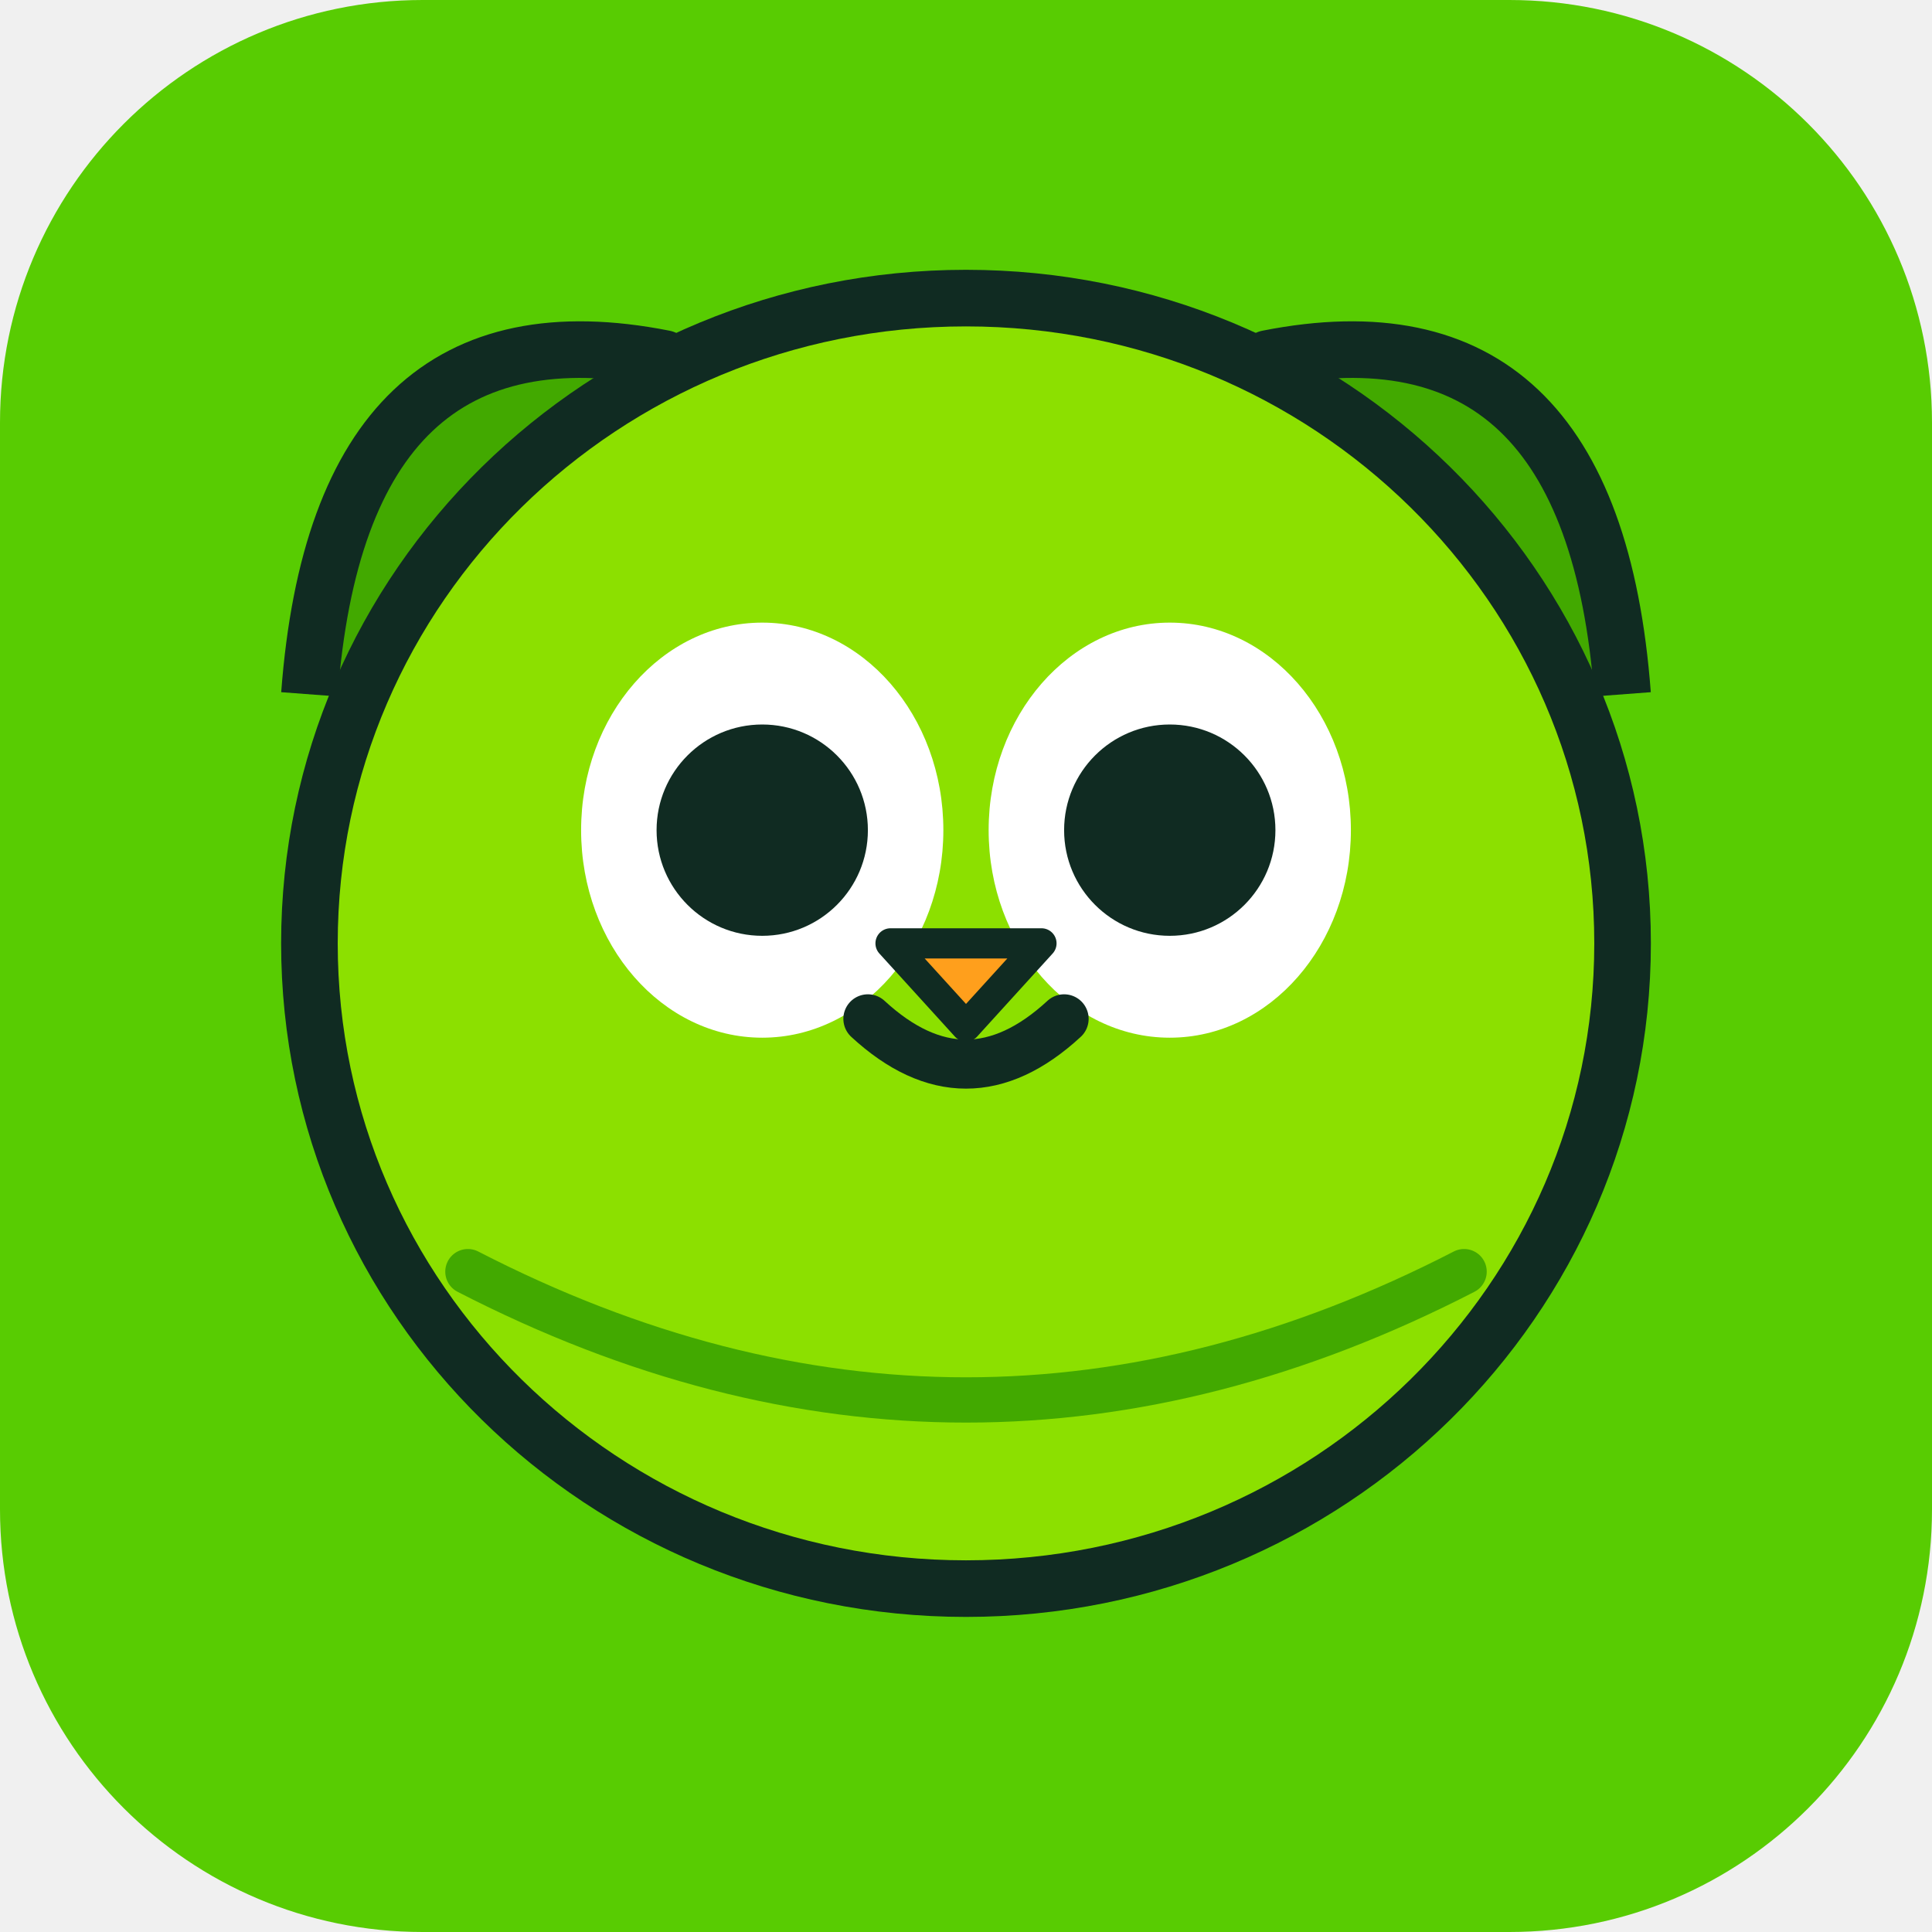
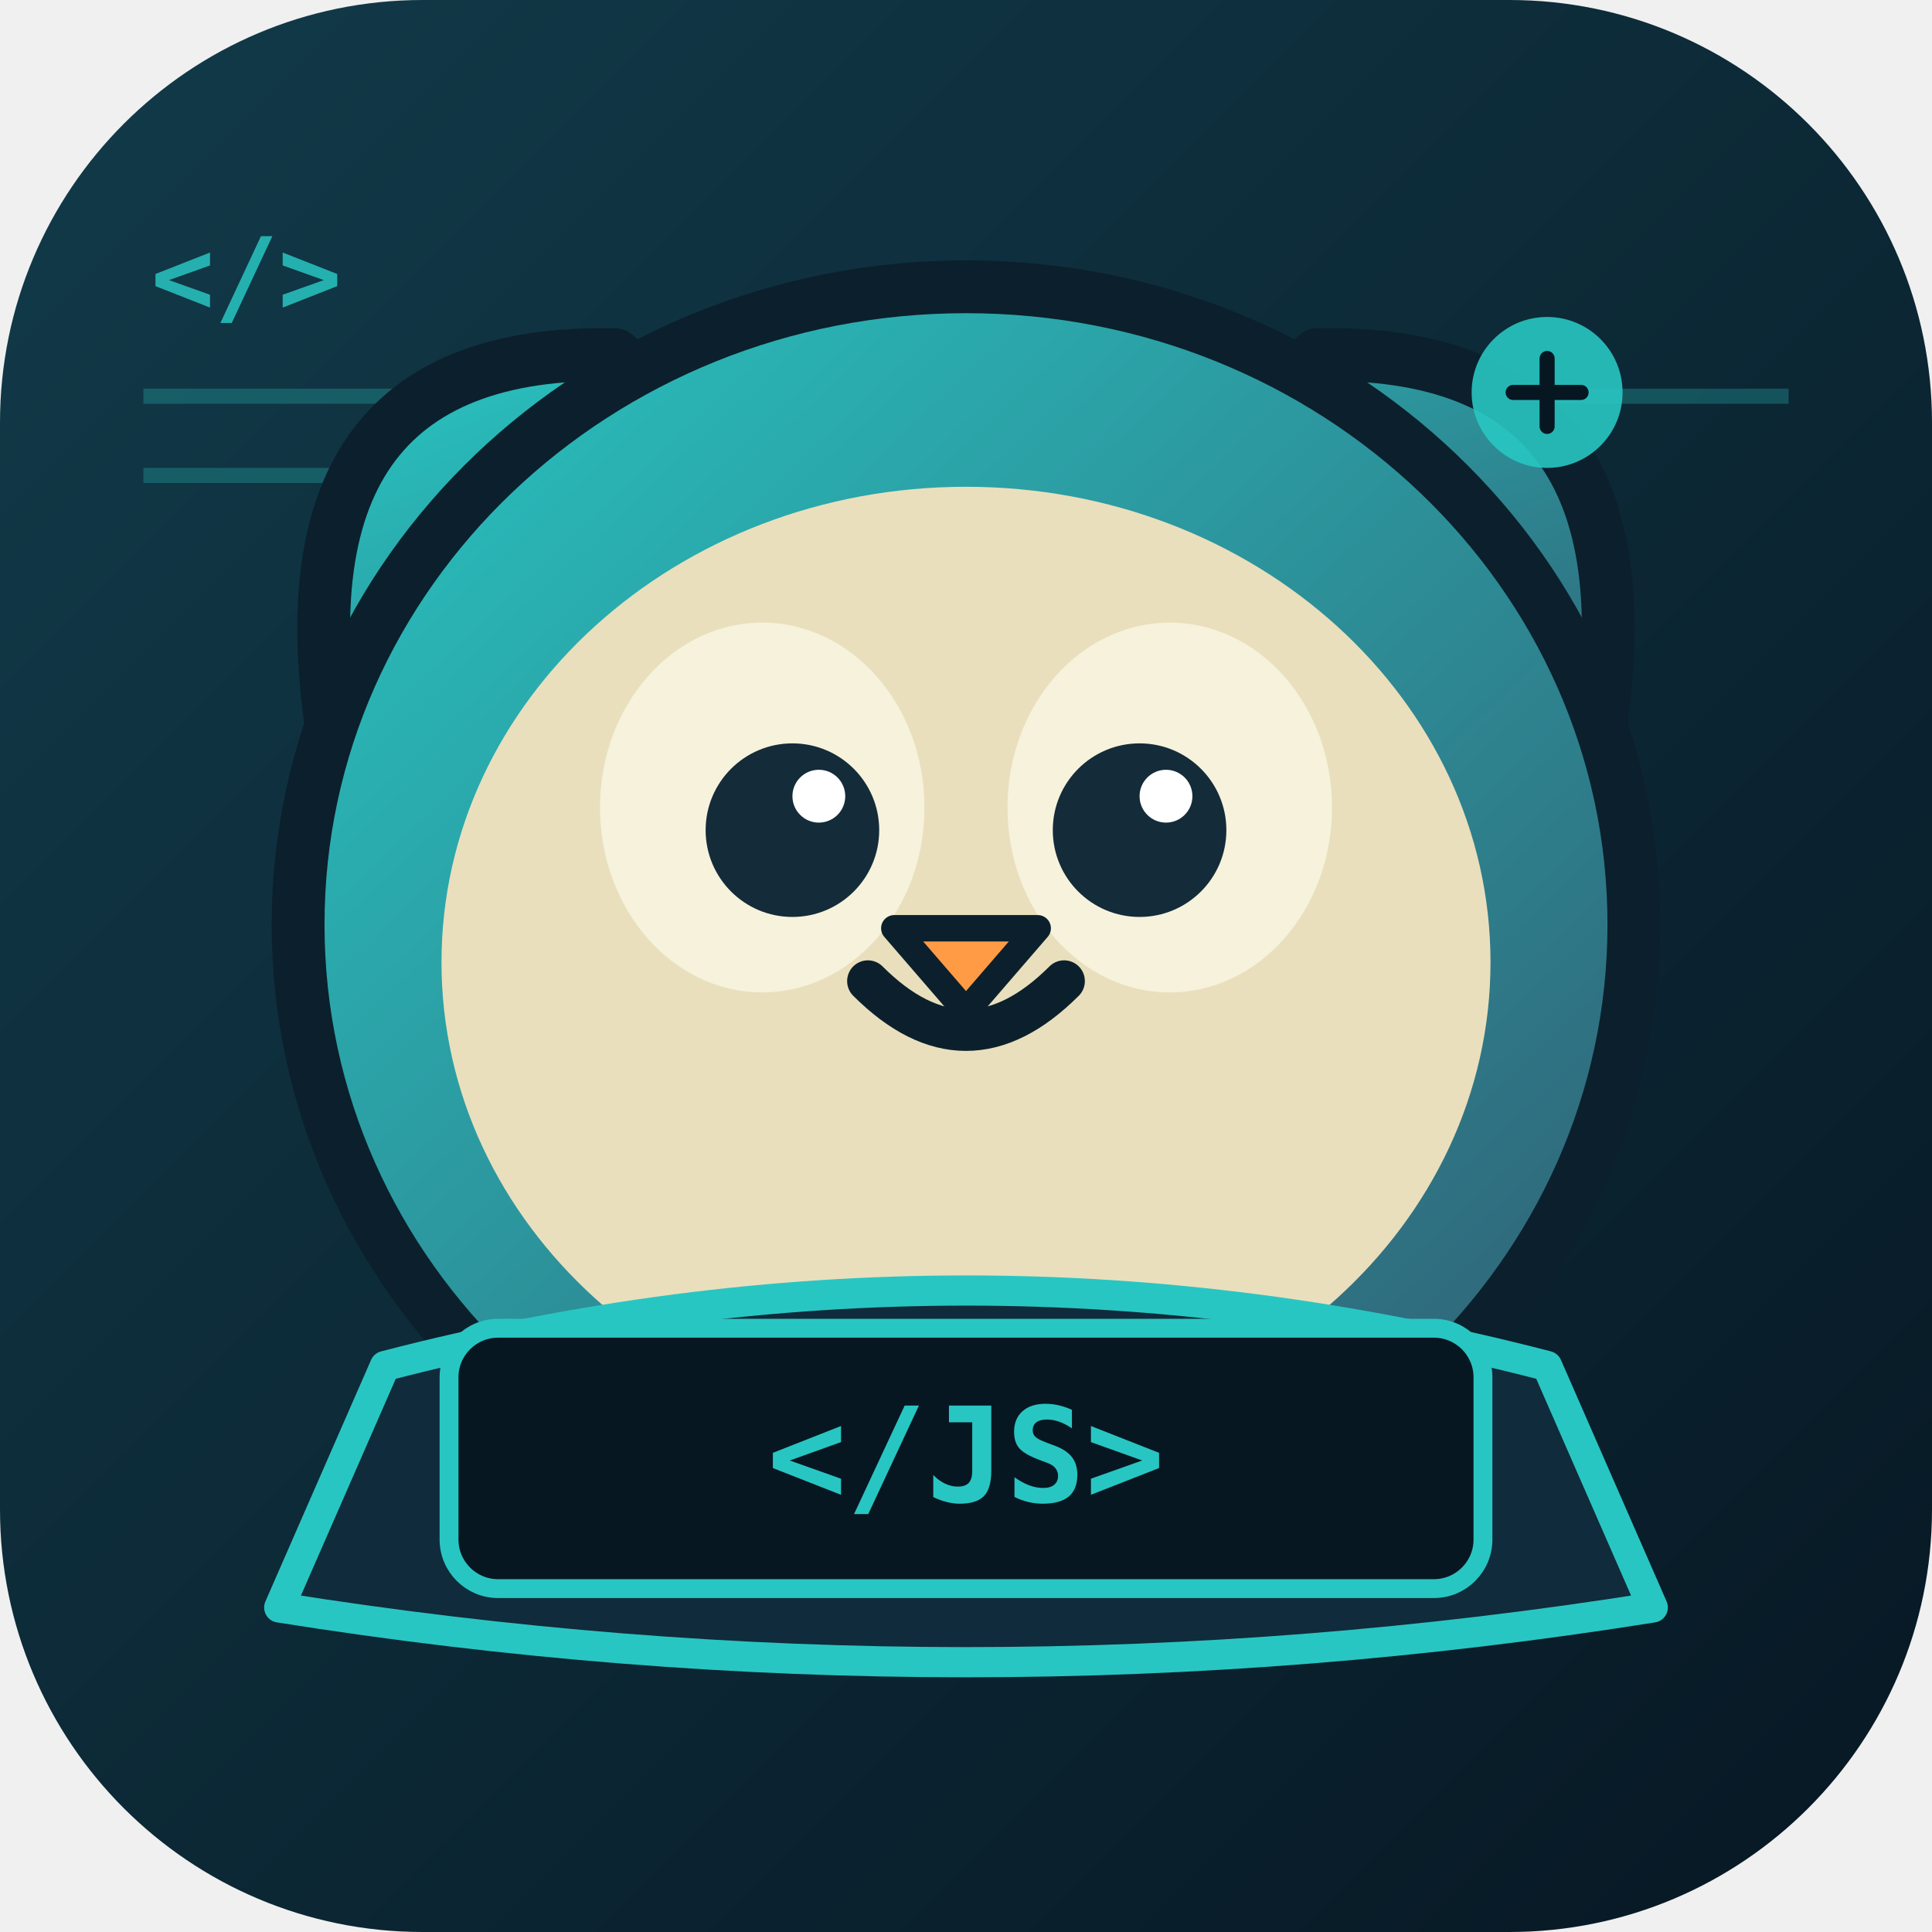
<svg xmlns="http://www.w3.org/2000/svg" viewBox="0 0 512 512" width="512" height="512">
-   <rect width="512" height="512" rx="112" fill="#58cc02" />
-   <path d="M82 184 Q90 78 176 95 L224 143 M430 184 Q422 78 336 95 L288 143" fill="#42a900" stroke="#102b22" stroke-width="15" stroke-linejoin="round" />
-   <ellipse cx="256" cy="250" rx="174" ry="171" fill="#8ce000" stroke="#102b22" stroke-width="15" />
-   <ellipse cx="202" cy="220" rx="48" ry="55" fill="#fff" />
-   <ellipse cx="310" cy="220" rx="48" ry="55" fill="#fff" />
-   <circle cx="202" cy="220" r="28" fill="#102b22" />
-   <circle cx="310" cy="220" r="28" fill="#102b22" />
-   <path d="M236 250 L256 272 L276 250 Z" fill="#ff9f1c" stroke="#102b22" stroke-width="8" stroke-linejoin="round" />
-   <path d="M230 270 Q256 294 282 270" fill="none" stroke="#102b22" stroke-width="13" stroke-linecap="round" />
-   <path d="M124 337 Q256 405 388 337" fill="none" stroke="#42a900" stroke-width="12" stroke-linecap="round" />
+   <defs>
+     <linearGradient id="bg" x1="0" y1="0" x2="1" y2="1">
+       <stop stop-color="#123b4a" />
+       <stop offset="1" stop-color="#071723" />
+     </linearGradient>
+     <linearGradient id="feather" x1="0" y1="0" x2="1" y2="1">
+       <stop stop-color="#28c6c2" />
+       <stop offset="1" stop-color="#315a70" />
+     </linearGradient>
+   </defs>
+   <rect width="512" height="512" rx="112" fill="url(#bg)" />
+   <path d="M38 105 H474 M38 126 H160" stroke="#28c6c2" stroke-width="4" opacity=".28" />
+   <text x="40" y="83" font-family="monospace" font-size="28" font-weight="700" fill="#28c6c2" opacity=".85">&lt;/&gt;</text>
+   <path d="M89 200 Q70 92 163 94 L220 143 L292 143 L349 94 Q442 92 423 200 L393 230 L119 230Z" fill="url(#feather)" stroke="#0b202c" stroke-width="14" stroke-linejoin="round" />
+   <ellipse cx="256" cy="245" rx="177" ry="169" fill="url(#feather)" stroke="#0b202c" stroke-width="14" />
+   <ellipse cx="256" cy="255" rx="139" ry="126" fill="#e9dfbd" />
+   <ellipse cx="202" cy="214" rx="43" ry="49" fill="#f6f2dc" />
+   <ellipse cx="310" cy="214" rx="43" ry="49" fill="#f6f2dc" />
+   <circle cx="210" cy="220" r="23" fill="#142b39" />
+   <circle cx="302" cy="220" r="23" fill="#142b39" />
+   <circle cx="217" cy="211" r="7" fill="#fff" />
+   <circle cx="309" cy="211" r="7" fill="#fff" />
+   <path d="" fill="none" stroke="#0b202c" stroke-width="13" stroke-linecap="round" />
+   <path d="M237 246 L256 268 L275 246Z" fill="#ff9b45" stroke="#0b202c" stroke-width="7" stroke-linejoin="round" />
+   <path d="M230 260 Q256 286 282 260" fill="none" stroke="#0b202c" stroke-width="11" stroke-linecap="round" />
+   <path d="M102 362 Q256 322 410 362 L438 426 Q256 455 74 426Z" fill="#102b3b" stroke="#28c6c2" stroke-width="8" stroke-linejoin="round" />
+   <rect x="119" y="352" width="274" height="69" rx="13" fill="#071722" stroke="#28c6c2" stroke-width="5" />
+   <text x="256" y="398" text-anchor="middle" font-family="monospace" font-size="35" font-weight="700" fill="#28c6c2">&lt;/JS&gt;</text>
+   <circle cx="410" cy="104" r="20" fill="#28c6c2" opacity=".9" />
+   <path d="M401 104h18 M410 95v18" stroke="#071722" stroke-width="4" stroke-linecap="round" />
</svg>
